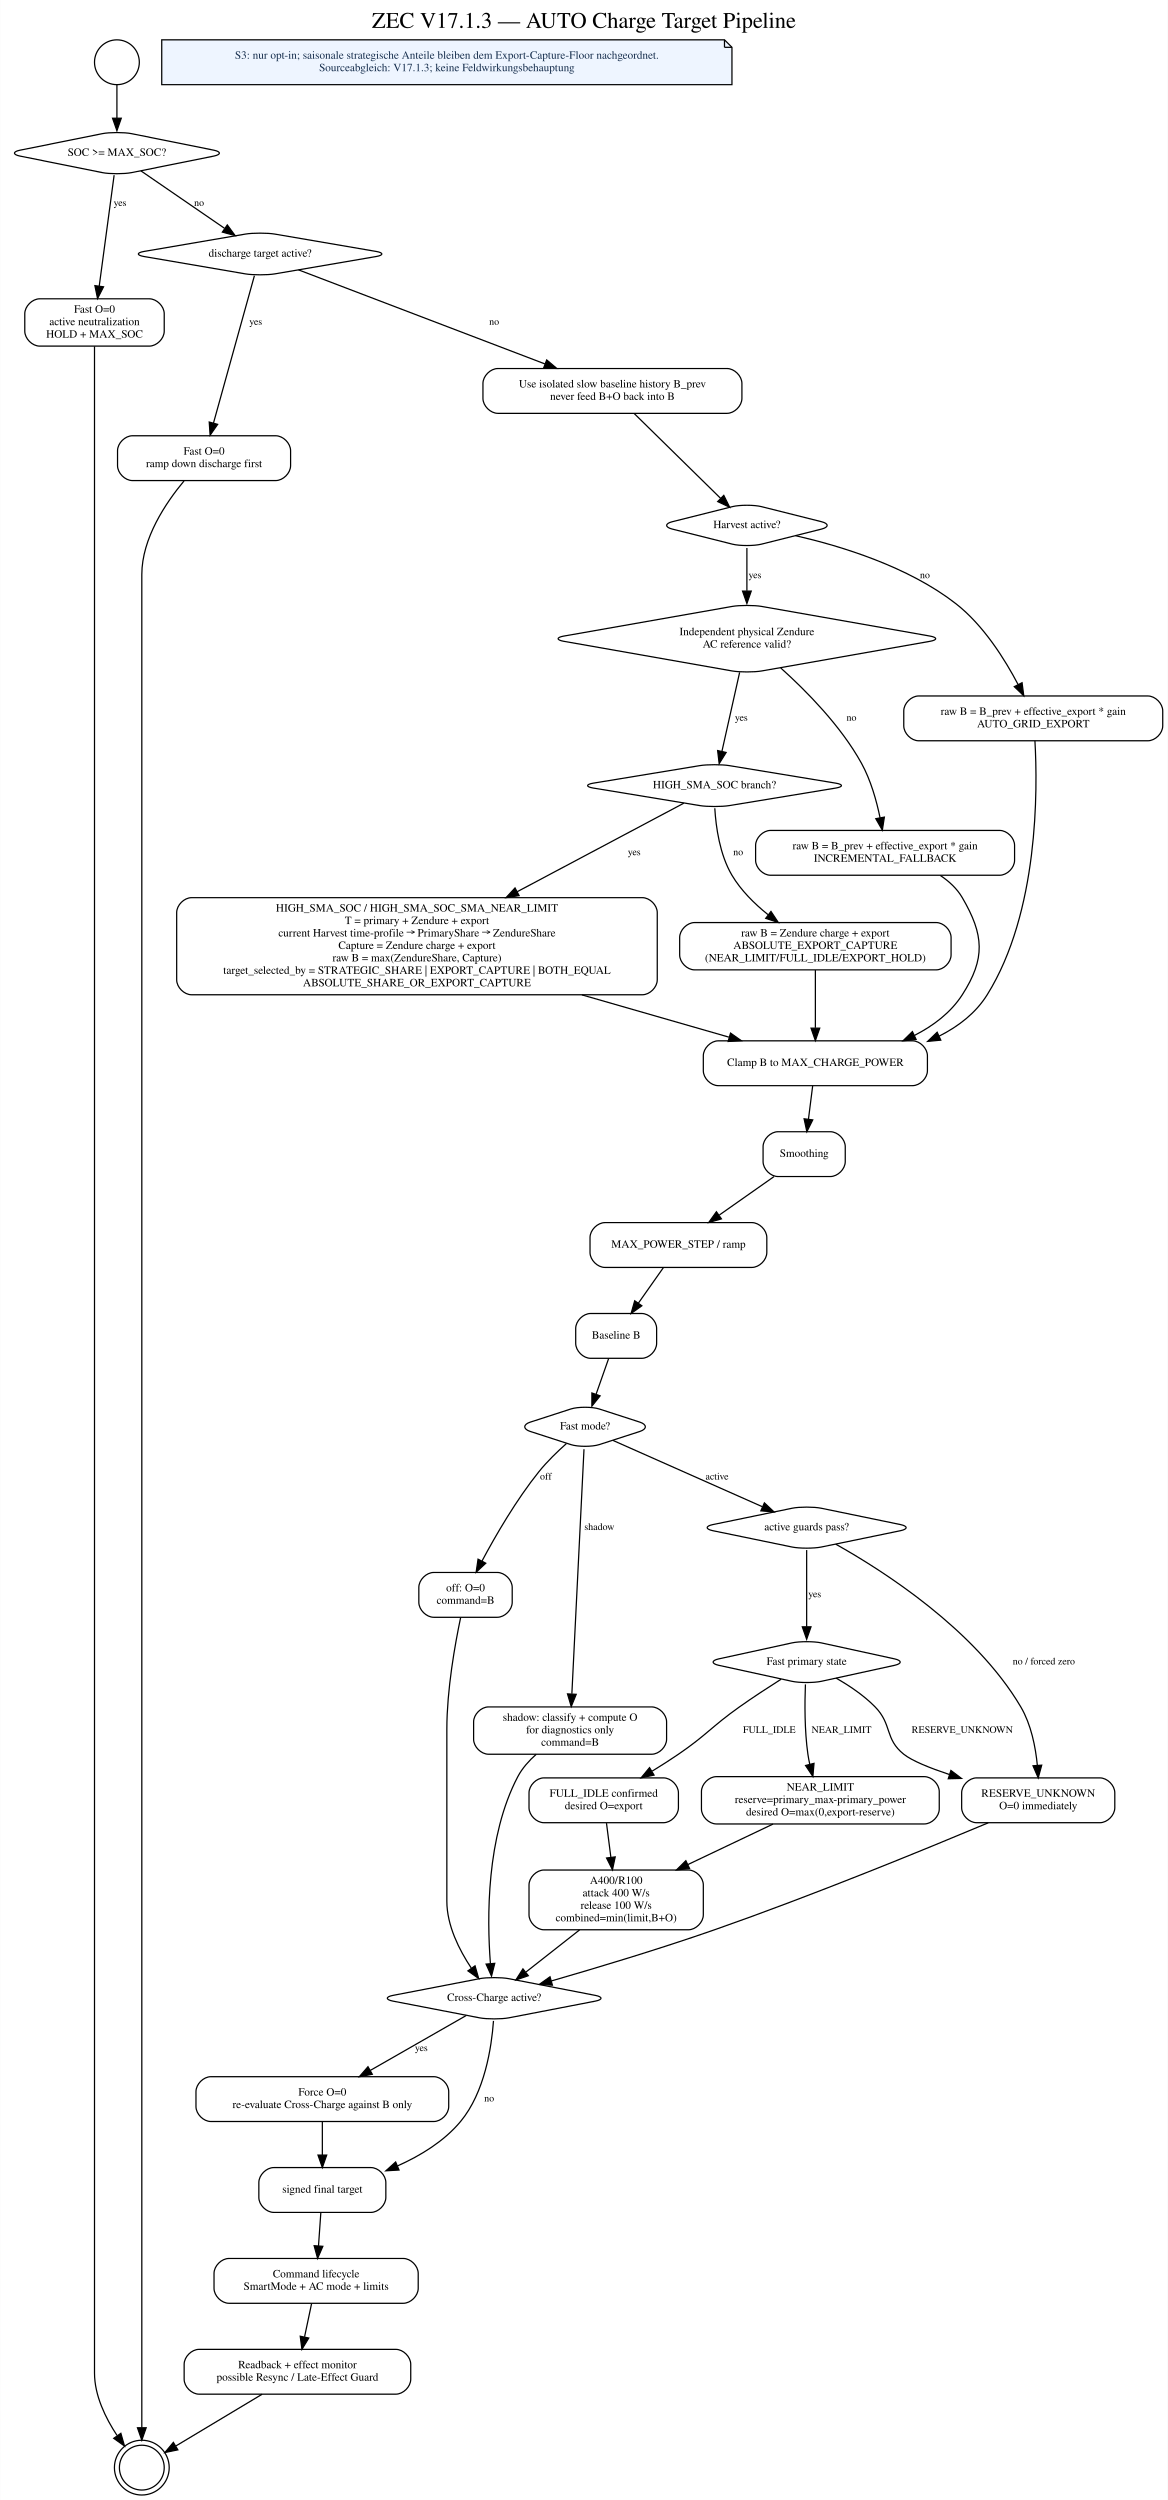
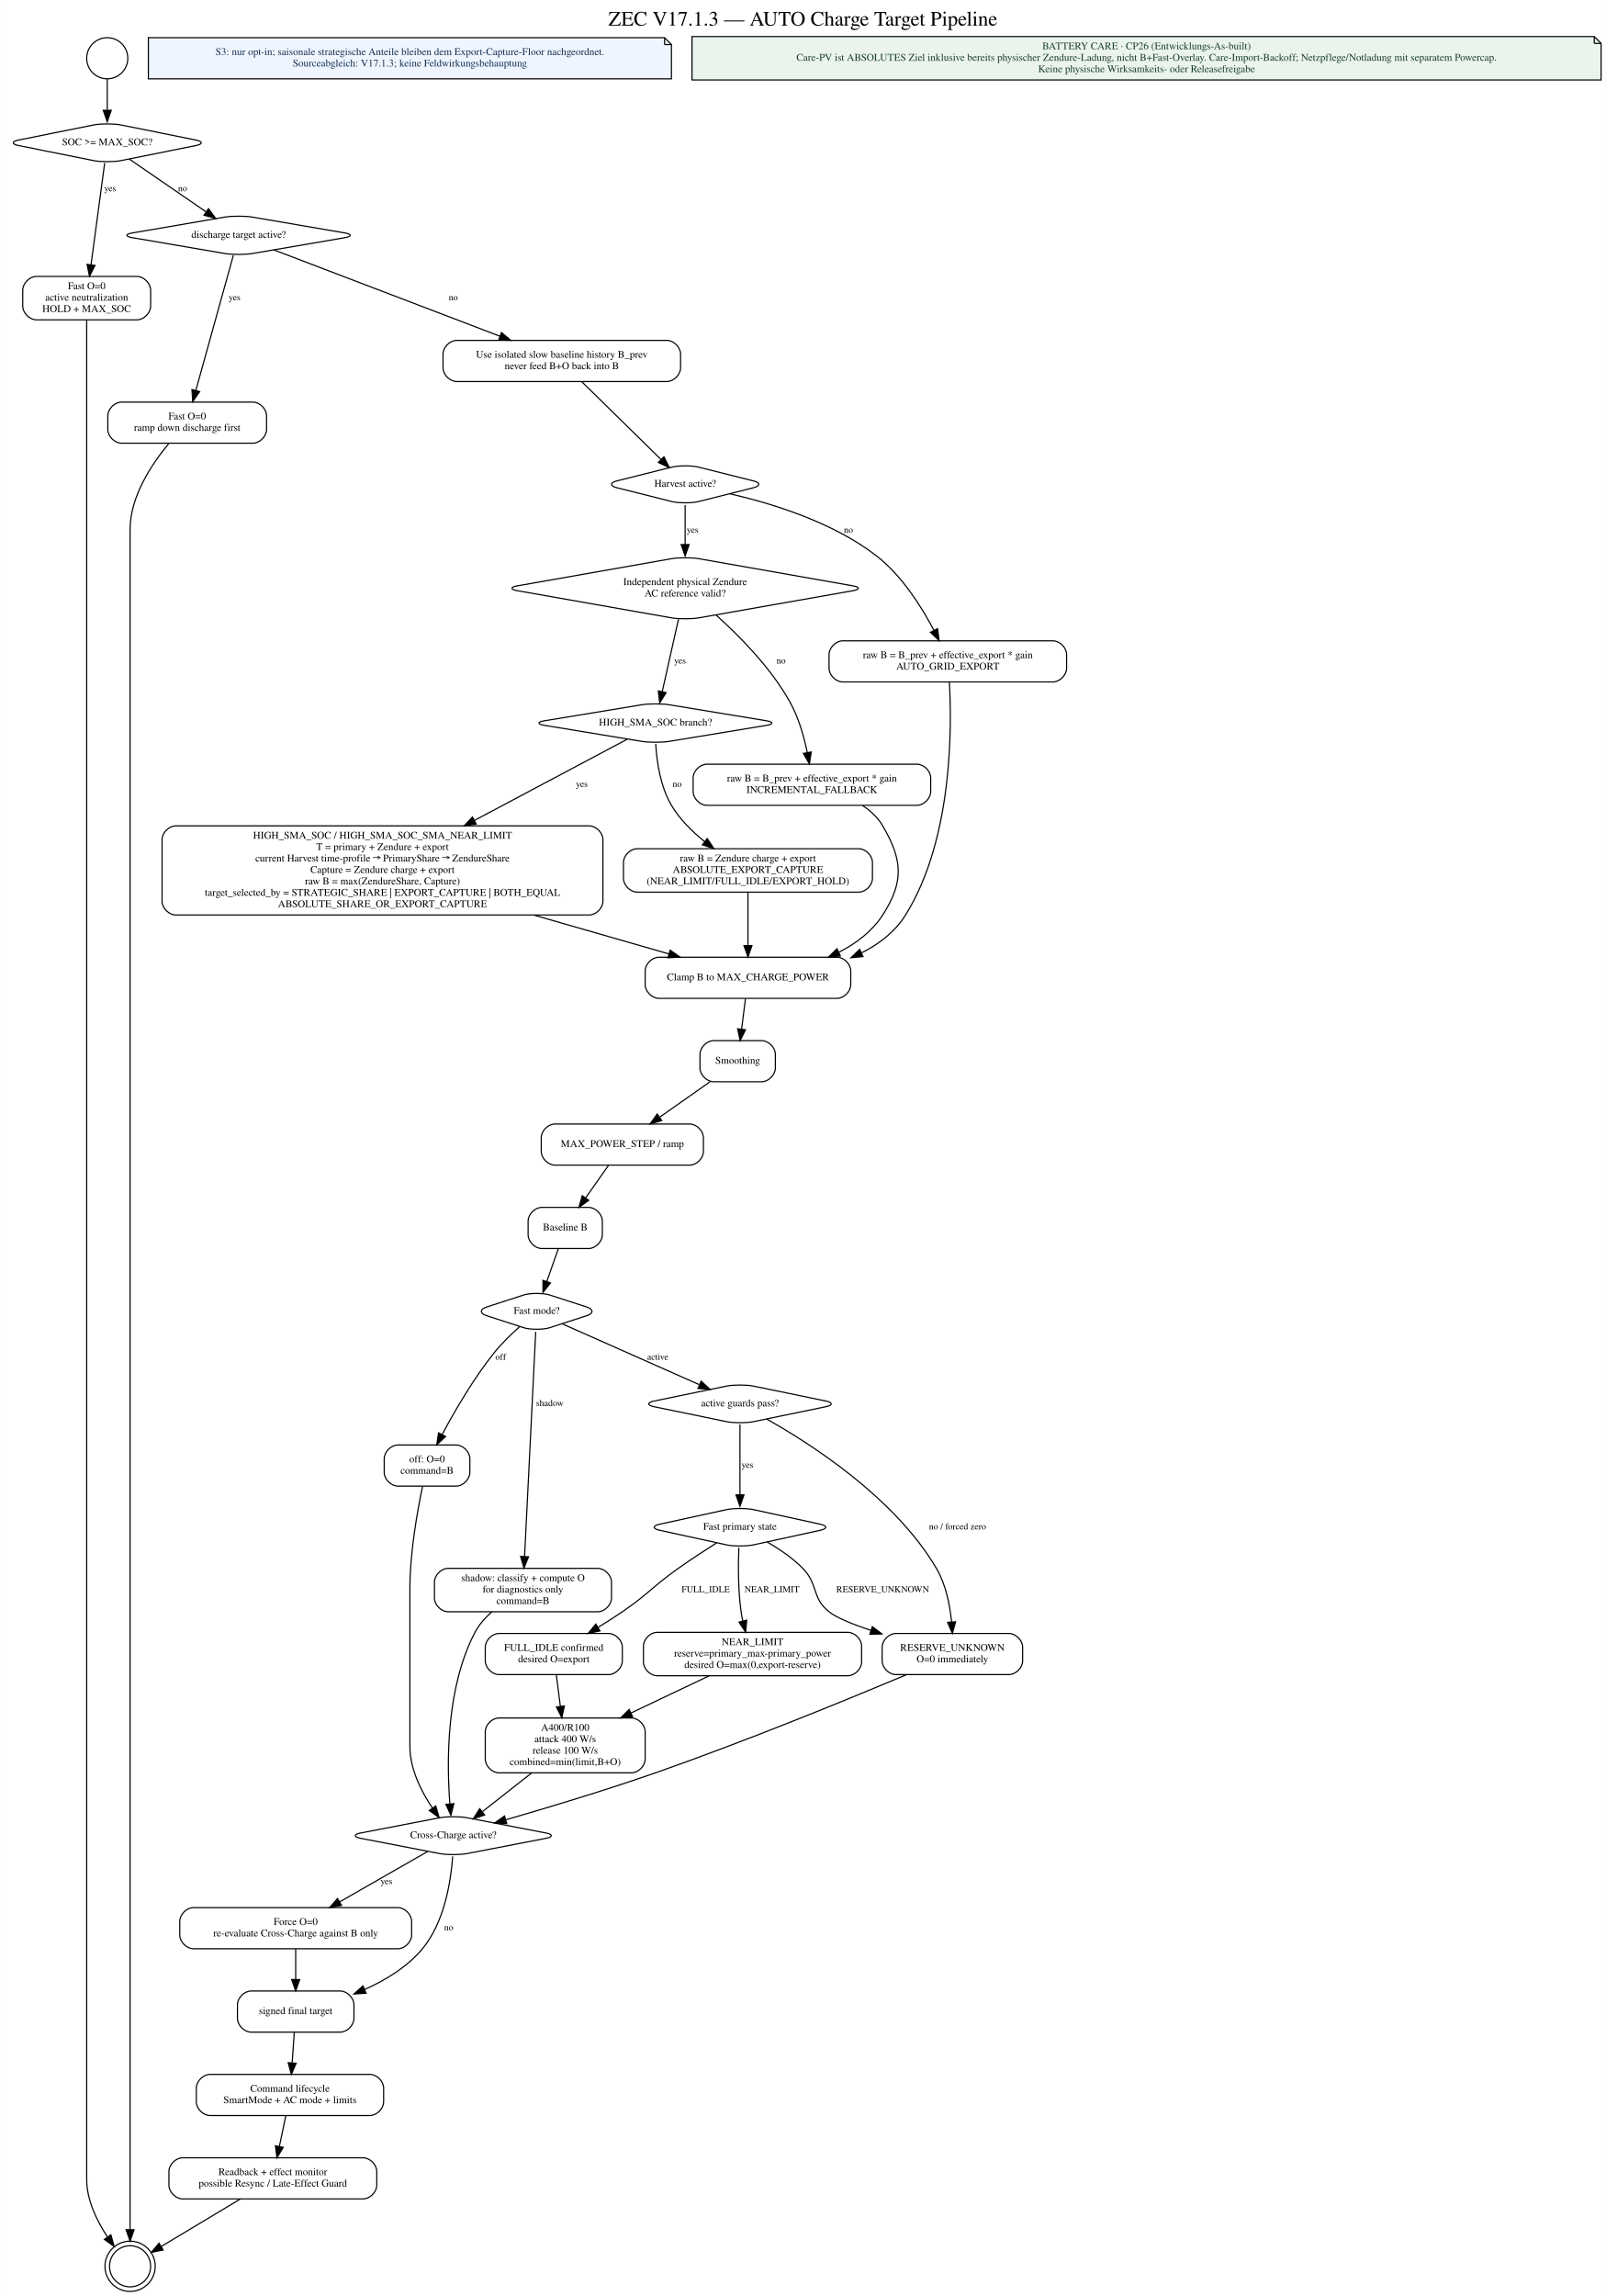
- <svg xmlns="http://www.w3.org/2000/svg" width="938pt" height="2008pt" viewBox="0.00 0.00 937.81 2008.00">
-   <g id="graph0" class="graph" transform="scale(1 1) rotate(0) translate(4 2004)">
-     <polygon fill="white" stroke="transparent" points="-4,4 -4,-2004 933.81,-2004 933.81,4 -4,4" />
-     <text text-anchor="middle" x="464.91" y="-1981.6" font-family="Times,serif" font-size="18.00">ZEC V17.1.3 — AUTO Charge Target Pipeline</text>
+ <svg xmlns="http://www.w3.org/2000/svg" width="1406pt" height="2010pt" viewBox="0.00 0.00 1405.81 2010.00">
+   <g id="graph0" class="graph" transform="scale(1 1) rotate(0) translate(4 2006)">
+     <polygon fill="white" stroke="transparent" points="-4,4 -4,-2006 1401.81,-2006 1401.81,4 -4,4" />
+     <text text-anchor="middle" x="698.91" y="-1983.6" font-family="Times,serif" font-size="18.00">ZEC V17.1.3 — AUTO Charge Target Pipeline</text>
    <g id="node1" class="node">
-       <ellipse fill="none" stroke="black" cx="89.81" cy="-1954" rx="18" ry="18" />
+       <ellipse fill="none" stroke="black" cx="89.81" cy="-1955" rx="18" ry="18" />
    </g>
    <g id="node2" class="node">
      <path fill="none" stroke="black" d="M78.05,-1896.64C78.05,-1896.64 11.95,-1883.36 11.95,-1883.36 6.07,-1882.18 6.07,-1879.82 11.95,-1878.64 11.95,-1878.64 78.05,-1865.36 78.05,-1865.36 83.93,-1864.18 95.7,-1864.18 101.58,-1865.36 101.58,-1865.36 167.68,-1878.64 167.68,-1878.64 173.56,-1879.82 173.56,-1882.18 167.68,-1883.36 167.68,-1883.36 101.58,-1896.64 101.58,-1896.64 95.7,-1897.82 83.93,-1897.82 78.05,-1896.64" />
      <text text-anchor="middle" x="89.81" y="-1878.8" font-family="Times,serif" font-size="9.00">SOC &gt;= MAX_SOC?</text>
    </g>
    <g id="edge1" class="edge">
-       <path fill="none" stroke="black" d="M89.81,-1935.81C89.81,-1927.79 89.81,-1918.05 89.81,-1909.07" />
-       <polygon fill="black" stroke="black" points="93.31,-1909.03 89.81,-1899.03 86.31,-1909.03 93.31,-1909.03" />
+       <path fill="none" stroke="black" d="M89.81,-1936.94C89.81,-1928.81 89.81,-1918.88 89.81,-1909.7" />
+       <polygon fill="black" stroke="black" points="93.31,-1909.44 89.81,-1899.44 86.31,-1909.44 93.31,-1909.44" />
    </g>
    <g id="node3" class="node">
      <path fill="none" stroke="black" d="M115.81,-1764C115.81,-1764 27.81,-1764 27.81,-1764 21.81,-1764 15.81,-1758 15.81,-1752 15.81,-1752 15.81,-1738 15.81,-1738 15.81,-1732 21.81,-1726 27.81,-1726 27.81,-1726 115.81,-1726 115.81,-1726 121.81,-1726 127.81,-1732 127.81,-1738 127.81,-1738 127.81,-1752 127.81,-1752 127.81,-1758 121.81,-1764 115.81,-1764" />
      <text text-anchor="middle" x="71.81" y="-1752.8" font-family="Times,serif" font-size="9.00">Fast O=0</text>
      <text text-anchor="middle" x="71.81" y="-1742.8" font-family="Times,serif" font-size="9.00">active neutralization</text>
      <text text-anchor="middle" x="71.81" y="-1732.8" font-family="Times,serif" font-size="9.00">HOLD + MAX_SOC</text>
    </g>
    <g id="edge2" class="edge">
      <path fill="none" stroke="black" d="M87.57,-1863.3C84.58,-1841 79.23,-1801.19 75.6,-1774.2" />
      <polygon fill="black" stroke="black" points="79.06,-1773.64 74.26,-1764.2 72.12,-1774.58 79.06,-1773.64" />
      <text text-anchor="middle" x="92.31" y="-1838.6" font-family="Times,serif" font-size="8.00">yes</text>
    </g>
    <g id="node4" class="node">
      <path fill="none" stroke="black" d="M192.99,-1815.98C192.99,-1815.98 111.49,-1802.02 111.49,-1802.02 105.57,-1801.01 105.57,-1798.99 111.49,-1797.98 111.49,-1797.98 192.99,-1784.02 192.99,-1784.02 198.9,-1783.01 210.73,-1783.01 216.64,-1784.02 216.64,-1784.02 298.14,-1797.98 298.14,-1797.98 304.06,-1798.99 304.06,-1801.01 298.14,-1802.02 298.14,-1802.02 216.64,-1815.98 216.64,-1815.98 210.73,-1816.99 198.9,-1816.99 192.99,-1815.98" />
      <text text-anchor="middle" x="204.81" y="-1797.8" font-family="Times,serif" font-size="9.00">discharge target active?</text>
    </g>
    <g id="edge4" class="edge">
      <path fill="none" stroke="black" d="M109.06,-1866.78C127.41,-1854.17 155.28,-1835.03 176.22,-1820.64" />
      <polygon fill="black" stroke="black" points="178.47,-1823.34 184.73,-1814.8 174.51,-1817.57 178.47,-1823.34" />
      <text text-anchor="middle" x="155.81" y="-1838.6" font-family="Times,serif" font-size="8.00">no</text>
    </g>
    <g id="node32" class="node">
      <ellipse fill="none" stroke="black" cx="109.81" cy="-22" rx="18" ry="18" />
      <ellipse fill="none" stroke="black" cx="109.81" cy="-22" rx="22" ry="22" />
    </g>
    <g id="edge3" class="edge">
      <path fill="none" stroke="black" d="M71.81,-1725.82C71.81,-1704.54 71.81,-1668.21 71.81,-1637 71.81,-1637 71.81,-1637 71.81,-98 71.81,-79.92 80.71,-61.78 89.89,-47.87" />
      <polygon fill="black" stroke="black" points="92.98,-49.57 95.88,-39.38 87.26,-45.53 92.98,-49.57" />
    </g>
    <g id="node5" class="node">
      <path fill="none" stroke="black" d="M217.31,-1654C217.31,-1654 102.31,-1654 102.31,-1654 96.31,-1654 90.31,-1648 90.31,-1642 90.31,-1642 90.31,-1630 90.31,-1630 90.31,-1624 96.31,-1618 102.31,-1618 102.31,-1618 217.31,-1618 217.31,-1618 223.31,-1618 229.31,-1624 229.31,-1630 229.31,-1630 229.31,-1642 229.31,-1642 229.31,-1648 223.31,-1654 217.31,-1654" />
      <text text-anchor="middle" x="159.81" y="-1638.8" font-family="Times,serif" font-size="9.00">Fast O=0</text>
      <text text-anchor="middle" x="159.81" y="-1628.8" font-family="Times,serif" font-size="9.00">ramp down discharge first</text>
    </g>
    <g id="edge5" class="edge">
      <path fill="none" stroke="black" d="M200.25,-1782.58C192.52,-1754.73 176.75,-1697.98 167.36,-1664.15" />
      <polygon fill="black" stroke="black" points="170.71,-1663.14 164.66,-1654.45 163.96,-1665.02 170.71,-1663.14" />
      <text text-anchor="middle" x="201.31" y="-1743.1" font-family="Times,serif" font-size="8.00">yes</text>
    </g>
    <g id="node6" class="node">
      <path fill="none" stroke="black" d="M579.81,-1708C579.81,-1708 395.81,-1708 395.81,-1708 389.81,-1708 383.81,-1702 383.81,-1696 383.81,-1696 383.81,-1684 383.81,-1684 383.81,-1678 389.81,-1672 395.81,-1672 395.81,-1672 579.81,-1672 579.81,-1672 585.81,-1672 591.81,-1678 591.81,-1684 591.81,-1684 591.81,-1696 591.81,-1696 591.81,-1702 585.81,-1708 579.81,-1708" />
      <text text-anchor="middle" x="487.81" y="-1692.8" font-family="Times,serif" font-size="9.00">Use isolated slow baseline history B_prev</text>
      <text text-anchor="middle" x="487.81" y="-1682.8" font-family="Times,serif" font-size="9.00">never feed B+O back into B</text>
    </g>
    <g id="edge7" class="edge">
      <path fill="none" stroke="black" d="M235.64,-1787.24C283.14,-1769.11 374.86,-1734.11 433.62,-1711.68" />
      <polygon fill="black" stroke="black" points="435.02,-1714.9 443.11,-1708.06 432.52,-1708.36 435.02,-1714.9" />
      <text text-anchor="middle" x="392.81" y="-1743.1" font-family="Times,serif" font-size="8.00">no</text>
    </g>
    <g id="edge6" class="edge">
      <path fill="none" stroke="black" d="M143.72,-1617.72C129.1,-1600.18 109.81,-1571.53 109.81,-1542.5 109.81,-1542.5 109.81,-1542.5 109.81,-98 109.81,-83.62 109.81,-67.68 109.81,-54.21" />
      <polygon fill="black" stroke="black" points="113.31,-54.01 109.81,-44.01 106.31,-54.01 113.31,-54.01" />
    </g>
    <g id="node7" class="node">
      <path fill="none" stroke="black" d="M584.18,-1597.08C584.18,-1597.08 535.75,-1584.92 535.75,-1584.92 529.93,-1583.46 529.93,-1580.54 535.75,-1579.08 535.75,-1579.08 584.18,-1566.92 584.18,-1566.92 590,-1565.46 601.63,-1565.46 607.45,-1566.92 607.45,-1566.92 655.88,-1579.08 655.88,-1579.08 661.7,-1580.54 661.7,-1583.46 655.88,-1584.92 655.88,-1584.92 607.45,-1597.08 607.45,-1597.08 601.63,-1598.54 590,-1598.54 584.18,-1597.08" />
      <text text-anchor="middle" x="595.81" y="-1579.8" font-family="Times,serif" font-size="9.00">Harvest active?</text>
    </g>
    <g id="edge8" class="edge">
      <path fill="none" stroke="black" d="M505.17,-1671.97C524.1,-1653.39 554.4,-1623.65 574.69,-1603.73" />
      <polygon fill="black" stroke="black" points="577.25,-1606.12 581.94,-1596.62 572.35,-1601.13 577.25,-1606.12" />
    </g>
    <g id="node8" class="node">
      <path fill="none" stroke="black" d="M584,-1516.92C584,-1516.92 448.63,-1493.08 448.63,-1493.08 442.72,-1492.04 442.72,-1489.96 448.63,-1488.92 448.63,-1488.92 584,-1465.08 584,-1465.08 589.91,-1464.04 601.72,-1464.04 607.63,-1465.08 607.63,-1465.08 743,-1488.92 743,-1488.92 748.91,-1489.96 748.91,-1492.04 743,-1493.08 743,-1493.08 607.63,-1516.92 607.63,-1516.92 601.72,-1517.96 589.91,-1517.96 584,-1516.92" />
      <text text-anchor="middle" x="595.81" y="-1493.8" font-family="Times,serif" font-size="9.00">Independent physical Zendure</text>
      <text text-anchor="middle" x="595.81" y="-1483.8" font-family="Times,serif" font-size="9.00">AC reference valid?</text>
    </g>
    <g id="edge9" class="edge">
      <path fill="none" stroke="black" d="M595.81,-1563.84C595.81,-1554.07 595.81,-1541.44 595.81,-1529.49" />
      <polygon fill="black" stroke="black" points="599.31,-1529.26 595.81,-1519.26 592.31,-1529.26 599.31,-1529.26" />
      <text text-anchor="middle" x="602.31" y="-1539.6" font-family="Times,serif" font-size="8.00">yes</text>
    </g>
    <g id="node13" class="node">
      <path fill="none" stroke="black" d="M917.81,-1445C917.81,-1445 733.81,-1445 733.81,-1445 727.81,-1445 721.81,-1439 721.81,-1433 721.81,-1433 721.81,-1421 721.81,-1421 721.81,-1415 727.81,-1409 733.81,-1409 733.81,-1409 917.81,-1409 917.81,-1409 923.81,-1409 929.81,-1415 929.81,-1421 929.81,-1421 929.81,-1433 929.81,-1433 929.81,-1439 923.81,-1445 917.81,-1445" />
      <text text-anchor="middle" x="825.81" y="-1429.8" font-family="Times,serif" font-size="9.00">raw B = B_prev + effective_export * gain</text>
      <text text-anchor="middle" x="825.81" y="-1419.8" font-family="Times,serif" font-size="9.00">AUTO_GRID_EXPORT</text>
    </g>
    <g id="edge14" class="edge">
      <path fill="none" stroke="black" d="M634.85,-1573.76C671.22,-1565.45 725.47,-1548.95 763.81,-1519 785.92,-1501.73 803.06,-1474.35 813.66,-1454.14" />
      <polygon fill="black" stroke="black" points="816.82,-1455.64 818.2,-1445.14 810.57,-1452.49 816.82,-1455.64" />
      <text text-anchor="middle" x="738.81" y="-1539.6" font-family="Times,serif" font-size="8.00">no</text>
    </g>
    <g id="node9" class="node">
      <path fill="none" stroke="black" d="M557.97,-1389.05C557.97,-1389.05 472.33,-1374.95 472.33,-1374.95 466.41,-1373.97 466.41,-1372.03 472.33,-1371.05 472.33,-1371.05 557.97,-1356.95 557.97,-1356.95 563.89,-1355.97 575.73,-1355.97 581.66,-1356.95 581.66,-1356.95 667.3,-1371.05 667.3,-1371.05 673.22,-1372.03 673.22,-1373.97 667.3,-1374.95 667.3,-1374.95 581.66,-1389.05 581.66,-1389.05 575.73,-1390.03 563.89,-1390.03 557.97,-1389.05" />
      <text text-anchor="middle" x="569.81" y="-1370.8" font-family="Times,serif" font-size="9.00">HIGH_SMA_SOC branch?</text>
    </g>
    <g id="edge10" class="edge">
      <path fill="none" stroke="black" d="M589.98,-1463.97C585.74,-1445.03 580.01,-1419.48 575.74,-1400.45" />
      <polygon fill="black" stroke="black" points="579.14,-1399.62 573.54,-1390.63 572.31,-1401.15 579.14,-1399.62" />
      <text text-anchor="middle" x="591.31" y="-1425.1" font-family="Times,serif" font-size="8.00">yes</text>
    </g>
    <g id="node12" class="node">
      <path fill="none" stroke="black" d="M798.81,-1337C798.81,-1337 614.81,-1337 614.81,-1337 608.81,-1337 602.81,-1331 602.81,-1325 602.81,-1325 602.81,-1313 602.81,-1313 602.81,-1307 608.81,-1301 614.81,-1301 614.81,-1301 798.81,-1301 798.81,-1301 804.81,-1301 810.81,-1307 810.81,-1313 810.81,-1313 810.81,-1325 810.81,-1325 810.81,-1331 804.81,-1337 798.81,-1337" />
      <text text-anchor="middle" x="706.81" y="-1321.8" font-family="Times,serif" font-size="9.00">raw B = B_prev + effective_export * gain</text>
      <text text-anchor="middle" x="706.81" y="-1311.8" font-family="Times,serif" font-size="9.00">INCREMENTAL_FALLBACK</text>
    </g>
    <g id="edge13" class="edge">
      <path fill="none" stroke="black" d="M622.99,-1467.48C643.65,-1448.96 671.24,-1420.98 687.81,-1391 695.29,-1377.47 699.95,-1360.85 702.78,-1347.09" />
      <polygon fill="black" stroke="black" points="706.23,-1347.7 704.6,-1337.23 699.34,-1346.43 706.23,-1347.7" />
      <text text-anchor="middle" x="679.81" y="-1425.1" font-family="Times,serif" font-size="8.00">no</text>
    </g>
    <g id="node10" class="node">
      <path fill="none" stroke="black" d="M511.81,-1283C511.81,-1283 149.81,-1283 149.81,-1283 143.81,-1283 137.81,-1277 137.81,-1271 137.81,-1271 137.81,-1217 137.81,-1217 137.81,-1211 143.81,-1205 149.81,-1205 149.81,-1205 511.81,-1205 511.81,-1205 517.81,-1205 523.81,-1211 523.81,-1217 523.81,-1217 523.81,-1271 523.81,-1271 523.81,-1277 517.81,-1283 511.81,-1283" />
      <text text-anchor="middle" x="330.81" y="-1271.8" font-family="Times,serif" font-size="9.00">HIGH_SMA_SOC / HIGH_SMA_SOC_SMA_NEAR_LIMIT</text>
      <text text-anchor="middle" x="330.81" y="-1261.8" font-family="Times,serif" font-size="9.00">T = primary + Zendure + export</text>
      <text text-anchor="middle" x="330.81" y="-1251.8" font-family="Times,serif" font-size="9.00">current Harvest time-profile → PrimaryShare → ZendureShare</text>
      <text text-anchor="middle" x="330.81" y="-1241.8" font-family="Times,serif" font-size="9.00">Capture = Zendure charge + export</text>
      <text text-anchor="middle" x="330.81" y="-1231.8" font-family="Times,serif" font-size="9.00">raw B = max(ZendureShare, Capture)</text>
      <text text-anchor="middle" x="330.81" y="-1221.8" font-family="Times,serif" font-size="9.00">target_selected_by = STRATEGIC_SHARE | EXPORT_CAPTURE | BOTH_EQUAL</text>
      <text text-anchor="middle" x="330.81" y="-1211.8" font-family="Times,serif" font-size="9.00">ABSOLUTE_SHARE_OR_EXPORT_CAPTURE</text>
    </g>
    <g id="edge11" class="edge">
      <path fill="none" stroke="black" d="M545.14,-1358.89C513.77,-1342.22 458.06,-1312.61 411.3,-1287.77" />
      <polygon fill="black" stroke="black" points="412.85,-1284.63 402.38,-1283.03 409.57,-1290.81 412.85,-1284.63" />
      <text text-anchor="middle" x="505.31" y="-1317.1" font-family="Times,serif" font-size="8.00">yes</text>
    </g>
    <g id="node11" class="node">
      <path fill="none" stroke="black" d="M747.81,-1263C747.81,-1263 553.81,-1263 553.81,-1263 547.81,-1263 541.81,-1257 541.81,-1251 541.81,-1251 541.81,-1237 541.81,-1237 541.81,-1231 547.81,-1225 553.81,-1225 553.81,-1225 747.81,-1225 747.81,-1225 753.81,-1225 759.81,-1231 759.81,-1237 759.81,-1237 759.81,-1251 759.81,-1251 759.81,-1257 753.81,-1263 747.81,-1263" />
      <text text-anchor="middle" x="650.81" y="-1251.8" font-family="Times,serif" font-size="9.00">raw B = Zendure charge + export</text>
      <text text-anchor="middle" x="650.81" y="-1241.8" font-family="Times,serif" font-size="9.00">ABSOLUTE_EXPORT_CAPTURE</text>
      <text text-anchor="middle" x="650.81" y="-1231.8" font-family="Times,serif" font-size="9.00">(NEAR_LIMIT/FULL_IDLE/EXPORT_HOLD)</text>
    </g>
    <g id="edge12" class="edge">
      <path fill="none" stroke="black" d="M570.03,-1354.8C570.93,-1339.67 574.02,-1317.54 583.81,-1301 591.02,-1288.84 601.86,-1278.11 612.74,-1269.38" />
      <polygon fill="black" stroke="black" points="615.15,-1271.94 621,-1263.1 610.92,-1266.36 615.15,-1271.94" />
      <text text-anchor="middle" x="588.81" y="-1317.1" font-family="Times,serif" font-size="8.00">no</text>
    </g>
    <g id="node14" class="node">
      <path fill="none" stroke="black" d="M728.81,-1168C728.81,-1168 572.81,-1168 572.81,-1168 566.81,-1168 560.81,-1162 560.81,-1156 560.81,-1156 560.81,-1144 560.81,-1144 560.81,-1138 566.81,-1132 572.81,-1132 572.81,-1132 728.81,-1132 728.81,-1132 734.81,-1132 740.81,-1138 740.81,-1144 740.81,-1144 740.81,-1156 740.81,-1156 740.81,-1162 734.81,-1168 728.81,-1168" />
      <text text-anchor="middle" x="650.81" y="-1147.8" font-family="Times,serif" font-size="9.00">Clamp B to MAX_CHARGE_POWER</text>
    </g>
    <g id="edge15" class="edge">
      <path fill="none" stroke="black" d="M463.28,-1204.92C503.81,-1193.26 546.77,-1180.91 581.34,-1170.97" />
      <polygon fill="black" stroke="black" points="582.67,-1174.23 591.32,-1168.11 580.74,-1167.5 582.67,-1174.23" />
    </g>
    <g id="edge16" class="edge">
      <path fill="none" stroke="black" d="M650.81,-1224.82C650.81,-1211.59 650.81,-1193.44 650.81,-1178.45" />
      <polygon fill="black" stroke="black" points="654.31,-1178.2 650.81,-1168.2 647.31,-1178.21 654.31,-1178.2" />
    </g>
    <g id="edge17" class="edge">
      <path fill="none" stroke="black" d="M751.16,-1300.84C758.22,-1296.13 764.58,-1290.26 768.81,-1283 786.29,-1253.06 787.55,-1234.17 768.81,-1205 759.61,-1190.66 745.53,-1180.08 730.28,-1172.29" />
      <polygon fill="black" stroke="black" points="731.73,-1169.1 721.19,-1168.01 728.75,-1175.43 731.73,-1169.1" />
    </g>
    <g id="edge18" class="edge">
      <path fill="none" stroke="black" d="M827.16,-1408.97C829.41,-1369.75 830.2,-1271.34 788.81,-1205 779.65,-1190.31 765.77,-1179.61 750.28,-1171.82" />
      <polygon fill="black" stroke="black" points="751.55,-1168.55 741,-1167.56 748.63,-1174.92 751.55,-1168.55" />
    </g>
    <g id="node15" class="node">
      <path fill="none" stroke="black" d="M662.81,-1095C662.81,-1095 620.81,-1095 620.81,-1095 614.81,-1095 608.81,-1089 608.81,-1083 608.81,-1083 608.81,-1071 608.81,-1071 608.81,-1065 614.81,-1059 620.81,-1059 620.81,-1059 662.81,-1059 662.81,-1059 668.81,-1059 674.81,-1065 674.81,-1071 674.81,-1071 674.81,-1083 674.81,-1083 674.81,-1089 668.81,-1095 662.81,-1095" />
      <text text-anchor="middle" x="641.81" y="-1074.8" font-family="Times,serif" font-size="9.00">Smoothing</text>
    </g>
    <g id="edge19" class="edge">
      <path fill="none" stroke="black" d="M648.64,-1131.81C647.62,-1123.79 646.38,-1114.05 645.25,-1105.07" />
      <polygon fill="black" stroke="black" points="648.7,-1104.51 643.97,-1095.03 641.76,-1105.39 648.7,-1104.51" />
    </g>
    <g id="node16" class="node">
      <path fill="none" stroke="black" d="M599.81,-1022C599.81,-1022 481.81,-1022 481.81,-1022 475.81,-1022 469.81,-1016 469.81,-1010 469.81,-1010 469.81,-998 469.81,-998 469.81,-992 475.81,-986 481.81,-986 481.81,-986 599.81,-986 599.81,-986 605.81,-986 611.81,-992 611.81,-998 611.81,-998 611.81,-1010 611.81,-1010 611.81,-1016 605.81,-1022 599.81,-1022" />
      <text text-anchor="middle" x="540.81" y="-1001.8" font-family="Times,serif" font-size="9.00">MAX_POWER_STEP / ramp</text>
    </g>
    <g id="edge20" class="edge">
      <path fill="none" stroke="black" d="M617.62,-1058.99C604.48,-1049.75 588.03,-1038.19 573.73,-1028.14" />
      <polygon fill="black" stroke="black" points="575.35,-1025 565.16,-1022.11 571.33,-1030.73 575.35,-1025" />
    </g>
    <g id="node17" class="node">
      <path fill="none" stroke="black" d="M511.31,-949C511.31,-949 470.31,-949 470.31,-949 464.31,-949 458.31,-943 458.31,-937 458.31,-937 458.31,-925 458.31,-925 458.31,-919 464.31,-913 470.31,-913 470.31,-913 511.31,-913 511.31,-913 517.31,-913 523.31,-919 523.31,-925 523.31,-925 523.31,-937 523.31,-937 523.31,-943 517.31,-949 511.31,-949" />
      <text text-anchor="middle" x="490.81" y="-928.8" font-family="Times,serif" font-size="9.00">Baseline B</text>
    </g>
    <g id="edge21" class="edge">
      <path fill="none" stroke="black" d="M528.71,-985.81C522.69,-977.27 515.3,-966.77 508.65,-957.32" />
      <polygon fill="black" stroke="black" points="511.43,-955.19 502.81,-949.03 505.7,-959.22 511.43,-955.19" />
    </g>
    <g id="node18" class="node">
      <path fill="none" stroke="black" d="M454.4,-872.3C454.4,-872.3 421.69,-861.7 421.69,-861.7 415.98,-859.85 415.98,-856.15 421.69,-854.3 421.69,-854.3 454.4,-843.7 454.4,-843.7 460.11,-841.85 471.52,-841.85 477.23,-843.7 477.23,-843.7 509.94,-854.3 509.94,-854.3 515.65,-856.15 515.65,-859.85 509.94,-861.7 509.94,-861.7 477.23,-872.3 477.23,-872.3 471.52,-874.15 460.11,-874.15 454.4,-872.3" />
      <text text-anchor="middle" x="465.81" y="-855.8" font-family="Times,serif" font-size="9.00">Fast mode?</text>
    </g>
    <g id="edge22" class="edge">
      <path fill="none" stroke="black" d="M484.76,-912.81C481.75,-904.25 478.05,-893.74 474.72,-884.28" />
      <polygon fill="black" stroke="black" points="477.92,-882.85 471.3,-874.58 471.32,-885.17 477.92,-882.85" />
    </g>
    <g id="node19" class="node">
      <path fill="none" stroke="black" d="M395.31,-741C395.31,-741 344.31,-741 344.31,-741 338.31,-741 332.31,-735 332.31,-729 332.31,-729 332.31,-717 332.31,-717 332.31,-711 338.31,-705 344.31,-705 344.31,-705 395.31,-705 395.31,-705 401.31,-705 407.31,-711 407.31,-717 407.31,-717 407.31,-729 407.31,-729 407.31,-735 401.31,-741 395.31,-741" />
      <text text-anchor="middle" x="369.81" y="-725.8" font-family="Times,serif" font-size="9.00">off: O=0</text>
      <text text-anchor="middle" x="369.81" y="-715.8" font-family="Times,serif" font-size="9.00">command=B</text>
    </g>
    <g id="edge23" class="edge">
      <path fill="none" stroke="black" d="M450.85,-844.54C443.73,-838.2 435.36,-830.13 428.81,-822 410.65,-799.43 394.03,-770.75 383.09,-750.26" />
      <polygon fill="black" stroke="black" points="386.08,-748.43 378.34,-741.2 379.88,-751.68 386.08,-748.43" />
      <text text-anchor="middle" x="434.31" y="-815.6" font-family="Times,serif" font-size="8.00">off</text>
    </g>
    <g id="node20" class="node">
      <path fill="none" stroke="black" d="M519.31,-633C519.31,-633 388.31,-633 388.31,-633 382.31,-633 376.31,-627 376.31,-621 376.31,-621 376.31,-607 376.31,-607 376.31,-601 382.31,-595 388.31,-595 388.31,-595 519.31,-595 519.31,-595 525.31,-595 531.31,-601 531.31,-607 531.31,-607 531.31,-621 531.31,-621 531.31,-627 525.31,-633 519.31,-633" />
      <text text-anchor="middle" x="453.81" y="-621.8" font-family="Times,serif" font-size="9.00">shadow: classify + compute O</text>
      <text text-anchor="middle" x="453.81" y="-611.8" font-family="Times,serif" font-size="9.00">for diagnostics only</text>
      <text text-anchor="middle" x="453.81" y="-601.8" font-family="Times,serif" font-size="9.00">command=B</text>
    </g>
    <g id="edge24" class="edge">
      <path fill="none" stroke="black" d="M464.97,-839.98C462.94,-798.99 457.75,-694.4 455.23,-643.58" />
      <polygon fill="black" stroke="black" points="458.71,-643.12 454.72,-633.31 451.72,-643.47 458.71,-643.12" />
      <text text-anchor="middle" x="477.31" y="-775.1" font-family="Times,serif" font-size="8.00">shadow</text>
    </g>
    <g id="node21" class="node">
      <path fill="none" stroke="black" d="M632.06,-792.57C632.06,-792.57 568.34,-779.43 568.34,-779.43 562.46,-778.21 562.46,-775.79 568.34,-774.57 568.34,-774.57 632.06,-761.43 632.06,-761.43 637.94,-760.21 649.69,-760.21 655.57,-761.43 655.57,-761.43 719.29,-774.57 719.29,-774.57 725.17,-775.79 725.17,-778.21 719.29,-779.43 719.29,-779.43 655.57,-792.57 655.57,-792.57 649.69,-793.79 637.94,-793.79 632.06,-792.57" />
      <text text-anchor="middle" x="643.81" y="-774.8" font-family="Times,serif" font-size="9.00">active guards pass?</text>
    </g>
    <g id="edge25" class="edge">
      <path fill="none" stroke="black" d="M488,-847.15C518.07,-833.81 572.12,-809.82 607.99,-793.9" />
      <polygon fill="black" stroke="black" points="609.86,-796.9 617.59,-789.64 607.03,-790.5 609.86,-796.9" />
      <text text-anchor="middle" x="571.81" y="-815.6" font-family="Times,serif" font-size="8.00">active</text>
    </g>
    <g id="node27" class="node">
      <path fill="none" stroke="black" d="M381.03,-414.72C381.03,-414.72 311.44,-401.28 311.44,-401.28 305.54,-400.14 305.54,-397.86 311.44,-396.72 311.44,-396.72 381.03,-383.28 381.03,-383.28 386.92,-382.14 398.71,-382.14 404.6,-383.28 404.6,-383.28 474.19,-396.72 474.19,-396.72 480.08,-397.86 480.08,-400.14 474.19,-401.28 474.19,-401.28 404.6,-414.72 404.6,-414.72 398.71,-415.86 386.92,-415.86 381.03,-414.72" />
      <text text-anchor="middle" x="392.81" y="-396.8" font-family="Times,serif" font-size="9.00">Cross-Charge active?</text>
    </g>
    <g id="edge35" class="edge">
      <path fill="none" stroke="black" d="M365.87,-704.68C361.43,-683.61 354.81,-646.89 354.81,-615 354.81,-615 354.81,-615 354.81,-477 354.81,-457.49 364.74,-437.81 374.45,-423.23" />
      <polygon fill="black" stroke="black" points="377.45,-425.04 380.37,-414.86 371.74,-421 377.45,-425.04" />
    </g>
    <g id="edge36" class="edge">
      <path fill="none" stroke="black" d="M426.63,-594.99C420.84,-589.86 415.39,-583.8 411.81,-577 386.5,-528.92 387,-463.4 389.79,-427.07" />
      <polygon fill="black" stroke="black" points="393.3,-427.05 390.7,-416.78 386.33,-426.43 393.3,-427.05" />
    </g>
    <g id="node22" class="node">
      <path fill="none" stroke="black" d="M632.09,-684.44C632.09,-684.44 573.11,-671.56 573.11,-671.56 567.24,-670.28 567.24,-667.72 573.11,-666.44 573.11,-666.44 632.09,-653.56 632.09,-653.56 637.95,-652.28 649.68,-652.28 655.54,-653.56 655.54,-653.56 714.52,-666.44 714.52,-666.44 720.39,-667.72 720.39,-670.28 714.52,-671.56 714.52,-671.56 655.54,-684.44 655.54,-684.44 649.68,-685.72 637.95,-685.72 632.09,-684.44" />
      <text text-anchor="middle" x="643.81" y="-666.8" font-family="Times,serif" font-size="9.00">Fast primary state</text>
    </g>
    <g id="edge27" class="edge">
      <path fill="none" stroke="black" d="M643.81,-758.97C643.81,-742.38 643.81,-716.88 643.81,-697.43" />
      <polygon fill="black" stroke="black" points="647.31,-697.34 643.81,-687.34 640.31,-697.34 647.31,-697.34" />
      <text text-anchor="middle" x="650.31" y="-721.1" font-family="Times,serif" font-size="8.00">yes</text>
    </g>
    <g id="node25" class="node">
      <path fill="none" stroke="black" d="M879.31,-576C879.31,-576 780.31,-576 780.31,-576 774.31,-576 768.31,-570 768.31,-564 768.31,-564 768.31,-552 768.31,-552 768.31,-546 774.31,-540 780.31,-540 780.31,-540 879.31,-540 879.31,-540 885.31,-540 891.31,-546 891.31,-552 891.31,-552 891.31,-564 891.31,-564 891.31,-570 885.31,-576 879.31,-576" />
      <text text-anchor="middle" x="829.81" y="-560.8" font-family="Times,serif" font-size="9.00">RESERVE_UNKNOWN</text>
      <text text-anchor="middle" x="829.81" y="-550.8" font-family="Times,serif" font-size="9.00">O=0 immediately</text>
    </g>
    <g id="edge26" class="edge">
      <path fill="none" stroke="black" d="M667.14,-763.73C704.98,-742.53 779.17,-695.24 815.81,-633 824.14,-618.86 827.67,-600.79 829.1,-586.05" />
      <polygon fill="black" stroke="black" points="832.6,-586.23 829.81,-576.01 825.61,-585.73 832.6,-586.23" />
      <text text-anchor="middle" x="834.31" y="-667.1" font-family="Times,serif" font-size="8.00">no / forced zero</text>
    </g>
    <g id="node23" class="node">
      <path fill="none" stroke="black" d="M528.81,-576C528.81,-576 432.81,-576 432.81,-576 426.81,-576 420.81,-570 420.81,-564 420.81,-564 420.81,-552 420.81,-552 420.81,-546 426.81,-540 432.81,-540 432.81,-540 528.81,-540 528.81,-540 534.81,-540 540.81,-546 540.81,-552 540.81,-552 540.81,-564 540.81,-564 540.81,-570 534.81,-576 528.81,-576" />
      <text text-anchor="middle" x="480.81" y="-560.8" font-family="Times,serif" font-size="9.00">FULL_IDLE confirmed</text>
      <text text-anchor="middle" x="480.81" y="-550.8" font-family="Times,serif" font-size="9.00">desired O=export</text>
    </g>
    <g id="edge28" class="edge">
      <path fill="none" stroke="black" d="M623.29,-655.27C613.09,-648.8 600.66,-640.7 589.81,-633 567.34,-617.05 563.56,-610.56 540.81,-595 534.12,-590.42 526.83,-585.78 519.72,-581.42" />
      <polygon fill="black" stroke="black" points="521.23,-578.24 510.86,-576.07 517.61,-584.24 521.23,-578.24" />
      <text text-anchor="middle" x="613.81" y="-612.1" font-family="Times,serif" font-size="8.00">FULL_IDLE</text>
    </g>
    <g id="node24" class="node">
      <path fill="none" stroke="black" d="M738.31,-577C738.31,-577 571.31,-577 571.31,-577 565.31,-577 559.31,-571 559.31,-565 559.31,-565 559.31,-551 559.31,-551 559.31,-545 565.31,-539 571.31,-539 571.31,-539 738.31,-539 738.31,-539 744.31,-539 750.31,-545 750.31,-551 750.31,-551 750.31,-565 750.31,-565 750.31,-571 744.31,-577 738.31,-577" />
      <text text-anchor="middle" x="654.81" y="-565.8" font-family="Times,serif" font-size="9.00">NEAR_LIMIT</text>
      <text text-anchor="middle" x="654.81" y="-555.8" font-family="Times,serif" font-size="9.00">reserve=primary_max-primary_power</text>
      <text text-anchor="middle" x="654.81" y="-545.8" font-family="Times,serif" font-size="9.00">desired O=max(0,export-reserve)</text>
    </g>
    <g id="edge29" class="edge">
      <path fill="none" stroke="black" d="M642.82,-651.09C642.24,-636.23 642.08,-614.07 644.81,-595 645.2,-592.32 645.72,-589.56 646.33,-586.82" />
      <polygon fill="black" stroke="black" points="649.72,-587.68 648.8,-577.12 642.94,-585.95 649.72,-587.68" />
      <text text-anchor="middle" x="671.81" y="-612.1" font-family="Times,serif" font-size="8.00">NEAR_LIMIT</text>
    </g>
    <g id="edge30" class="edge">
      <path fill="none" stroke="black" d="M667.48,-656.16C677.9,-650.17 689.79,-642.23 698.81,-633 712.62,-618.88 706.39,-607.32 721.81,-595 728.4,-589.74 742.58,-583.99 758.56,-578.66" />
      <polygon fill="black" stroke="black" points="759.69,-581.97 768.14,-575.58 757.55,-575.31 759.69,-581.97" />
      <text text-anchor="middle" x="768.81" y="-612.1" font-family="Times,serif" font-size="8.00">RESERVE_UNKNOWN</text>
    </g>
    <g id="node26" class="node">
      <path fill="none" stroke="black" d="M548.81,-502C548.81,-502 432.81,-502 432.81,-502 426.81,-502 420.81,-496 420.81,-490 420.81,-490 420.81,-466 420.81,-466 420.81,-460 426.81,-454 432.81,-454 432.81,-454 548.81,-454 548.81,-454 554.81,-454 560.81,-460 560.81,-466 560.81,-466 560.81,-490 560.81,-490 560.81,-496 554.81,-502 548.81,-502" />
      <text text-anchor="middle" x="490.81" y="-490.8" font-family="Times,serif" font-size="9.00">A400/R100</text>
      <text text-anchor="middle" x="490.81" y="-480.8" font-family="Times,serif" font-size="9.00">attack 400 W/s</text>
      <text text-anchor="middle" x="490.81" y="-470.8" font-family="Times,serif" font-size="9.00">release 100 W/s</text>
      <text text-anchor="middle" x="490.81" y="-460.8" font-family="Times,serif" font-size="9.00">combined=min(limit,B+O)</text>
    </g>
    <g id="edge31" class="edge">
      <path fill="none" stroke="black" d="M483.03,-539.69C484.07,-531.58 485.35,-521.64 486.56,-512.17" />
      <polygon fill="black" stroke="black" points="490.04,-512.55 487.84,-502.18 483.1,-511.66 490.04,-512.55" />
    </g>
    <g id="edge32" class="edge">
      <path fill="none" stroke="black" d="M616.78,-538.91C596.49,-529.26 571.09,-517.18 548.43,-506.4" />
      <polygon fill="black" stroke="black" points="549.78,-503.17 539.24,-502.03 546.77,-509.49 549.78,-503.17" />
    </g>
    <g id="edge33" class="edge">
      <path fill="none" stroke="black" d="M789.66,-539.92C738.91,-518.6 648.64,-481.59 569.81,-454 525.74,-438.58 474.66,-423.26 438.74,-412.9" />
      <polygon fill="black" stroke="black" points="439.6,-409.51 429.03,-410.12 437.67,-416.24 439.6,-409.51" />
    </g>
    <g id="edge34" class="edge">
      <path fill="none" stroke="black" d="M461.41,-453.9C447.72,-443.14 431.59,-430.47 418.41,-420.11" />
      <polygon fill="black" stroke="black" points="420.25,-417.11 410.23,-413.68 415.93,-422.61 420.25,-417.11" />
    </g>
    <g id="node28" class="node">
      <path fill="none" stroke="black" d="M344.31,-336C344.31,-336 165.31,-336 165.31,-336 159.31,-336 153.31,-330 153.31,-324 153.31,-324 153.31,-312 153.31,-312 153.31,-306 159.31,-300 165.31,-300 165.31,-300 344.31,-300 344.31,-300 350.31,-300 356.31,-306 356.31,-312 356.31,-312 356.31,-324 356.31,-324 356.31,-330 350.31,-336 344.31,-336" />
      <text text-anchor="middle" x="254.81" y="-320.8" font-family="Times,serif" font-size="9.00">Force O=0</text>
      <text text-anchor="middle" x="254.81" y="-310.8" font-family="Times,serif" font-size="9.00">re-evaluate Cross-Charge against B only</text>
    </g>
    <g id="edge37" class="edge">
      <path fill="none" stroke="black" d="M370.34,-385.13C349.52,-373.22 318.13,-355.25 293.33,-341.05" />
      <polygon fill="black" stroke="black" points="294.94,-337.94 284.52,-336 291.46,-344.01 294.94,-337.94" />
      <text text-anchor="middle" x="334.31" y="-356.6" font-family="Times,serif" font-size="8.00">yes</text>
    </g>
    <g id="node29" class="node">
      <path fill="none" stroke="black" d="M293.81,-263C293.81,-263 215.81,-263 215.81,-263 209.81,-263 203.81,-257 203.81,-251 203.81,-251 203.81,-239 203.81,-239 203.81,-233 209.81,-227 215.81,-227 215.81,-227 293.81,-227 293.81,-227 299.81,-227 305.81,-233 305.81,-239 305.81,-239 305.81,-251 305.81,-251 305.81,-257 299.81,-263 293.81,-263" />
      <text text-anchor="middle" x="254.81" y="-242.8" font-family="Times,serif" font-size="9.00">signed final target</text>
    </g>
    <g id="edge39" class="edge">
      <path fill="none" stroke="black" d="M392.27,-380.81C390.74,-359.56 385.22,-323.34 365.81,-300 352.63,-284.14 333.67,-272.57 315.14,-264.31" />
      <polygon fill="black" stroke="black" points="316.4,-261.04 305.82,-260.4 313.69,-267.5 316.4,-261.04" />
      <text text-anchor="middle" x="388.81" y="-316.1" font-family="Times,serif" font-size="8.00">no</text>
    </g>
    <g id="edge38" class="edge">
      <path fill="none" stroke="black" d="M254.81,-299.81C254.81,-291.79 254.81,-282.05 254.81,-273.07" />
      <polygon fill="black" stroke="black" points="258.31,-273.03 254.81,-263.03 251.31,-273.03 258.31,-273.03" />
    </g>
    <g id="node30" class="node">
      <path fill="none" stroke="black" d="M319.81,-190C319.81,-190 179.81,-190 179.81,-190 173.81,-190 167.81,-184 167.81,-178 167.81,-178 167.81,-166 167.81,-166 167.81,-160 173.81,-154 179.81,-154 179.81,-154 319.81,-154 319.81,-154 325.81,-154 331.81,-160 331.81,-166 331.81,-166 331.81,-178 331.81,-178 331.81,-184 325.81,-190 319.81,-190" />
      <text text-anchor="middle" x="249.81" y="-174.8" font-family="Times,serif" font-size="9.00">Command lifecycle</text>
      <text text-anchor="middle" x="249.81" y="-164.8" font-family="Times,serif" font-size="9.00">SmartMode + AC mode + limits</text>
    </g>
    <g id="edge40" class="edge">
      <path fill="none" stroke="black" d="M253.6,-226.81C253.04,-218.79 252.35,-209.05 251.72,-200.07" />
      <polygon fill="black" stroke="black" points="255.21,-199.76 251.01,-190.03 248.23,-200.25 255.21,-199.76" />
    </g>
    <g id="node31" class="node">
      <path fill="none" stroke="black" d="M313.81,-117C313.81,-117 155.81,-117 155.81,-117 149.81,-117 143.81,-111 143.81,-105 143.81,-105 143.81,-93 143.81,-93 143.81,-87 149.81,-81 155.81,-81 155.81,-81 313.81,-81 313.81,-81 319.81,-81 325.81,-87 325.81,-93 325.81,-93 325.81,-105 325.81,-105 325.81,-111 319.81,-117 313.81,-117" />
      <text text-anchor="middle" x="234.81" y="-101.8" font-family="Times,serif" font-size="9.00">Readback + effect monitor</text>
      <text text-anchor="middle" x="234.81" y="-91.8" font-family="Times,serif" font-size="9.00">possible Resync / Late-Effect Guard</text>
    </g>
    <g id="edge41" class="edge">
      <path fill="none" stroke="black" d="M246.18,-153.81C244.49,-145.79 242.43,-136.05 240.53,-127.07" />
      <polygon fill="black" stroke="black" points="243.9,-126.09 238.41,-117.03 237.05,-127.54 243.9,-126.09" />
    </g>
    <g id="edge42" class="edge">
      <path fill="none" stroke="black" d="M206.45,-80.98C185.71,-68.54 157.74,-51.76 137.23,-39.45" />
      <polygon fill="black" stroke="black" points="138.76,-36.28 128.38,-34.14 135.15,-42.29 138.76,-36.28" />
    </g>
    <g id="node33" class="node">
-       <polygon fill="#eef5ff" stroke="black" points="577.81,-1972 125.81,-1972 125.81,-1936 583.81,-1936 583.81,-1966 577.81,-1972" />
-       <polyline fill="none" stroke="black" points="577.81,-1972 577.81,-1966 " />
-       <polyline fill="none" stroke="black" points="583.81,-1966 577.81,-1966 " />
-       <text text-anchor="middle" x="354.81" y="-1956.8" font-family="Times,serif" font-size="9.00" fill="#162e4d">S3: nur opt-in; saisonale strategische Anteile bleiben dem Export-Capture-Floor nachgeordnet.</text>
-       <text text-anchor="middle" x="354.81" y="-1946.8" font-family="Times,serif" font-size="9.00" fill="#162e4d">Sourceabgleich: V17.1.3; keine Feldwirkungsbehauptung</text>
+       <polygon fill="#eef5ff" stroke="black" points="577.81,-1973 125.81,-1973 125.81,-1937 583.81,-1937 583.81,-1967 577.81,-1973" />
+       <polyline fill="none" stroke="black" points="577.81,-1973 577.81,-1967 " />
+       <polyline fill="none" stroke="black" points="583.81,-1967 577.81,-1967 " />
+       <text text-anchor="middle" x="354.81" y="-1957.8" font-family="Times,serif" font-size="9.00" fill="#162e4d">S3: nur opt-in; saisonale strategische Anteile bleiben dem Export-Capture-Floor nachgeordnet.</text>
+       <text text-anchor="middle" x="354.81" y="-1947.8" font-family="Times,serif" font-size="9.00" fill="#162e4d">Sourceabgleich: V17.1.3; keine Feldwirkungsbehauptung</text>
+     </g>
+     <g id="node34" class="node">
+       <polygon fill="#eaf4ec" stroke="black" points="1391.81,-1974 601.81,-1974 601.81,-1936 1397.81,-1936 1397.81,-1968 1391.81,-1974" />
+       <polyline fill="none" stroke="black" points="1391.81,-1974 1391.81,-1968 " />
+       <polyline fill="none" stroke="black" points="1397.81,-1968 1391.81,-1968 " />
+       <text text-anchor="middle" x="999.81" y="-1962.8" font-family="Times,serif" font-size="9.00" fill="#193b2d">BATTERY CARE · CP26 (Entwicklungs-As-built)</text>
+       <text text-anchor="middle" x="999.81" y="-1952.8" font-family="Times,serif" font-size="9.00" fill="#193b2d">Care-PV ist ABSOLUTES Ziel inklusive bereits physischer Zendure-Ladung, nicht B+Fast-Overlay. Care-Import-Backoff; Netzpflege/Notladung mit separatem Powercap.</text>
+       <text text-anchor="middle" x="999.81" y="-1942.8" font-family="Times,serif" font-size="9.00" fill="#193b2d">Keine physische Wirksamkeits- oder Releasefreigabe</text>
    </g>
  </g>
</svg>
